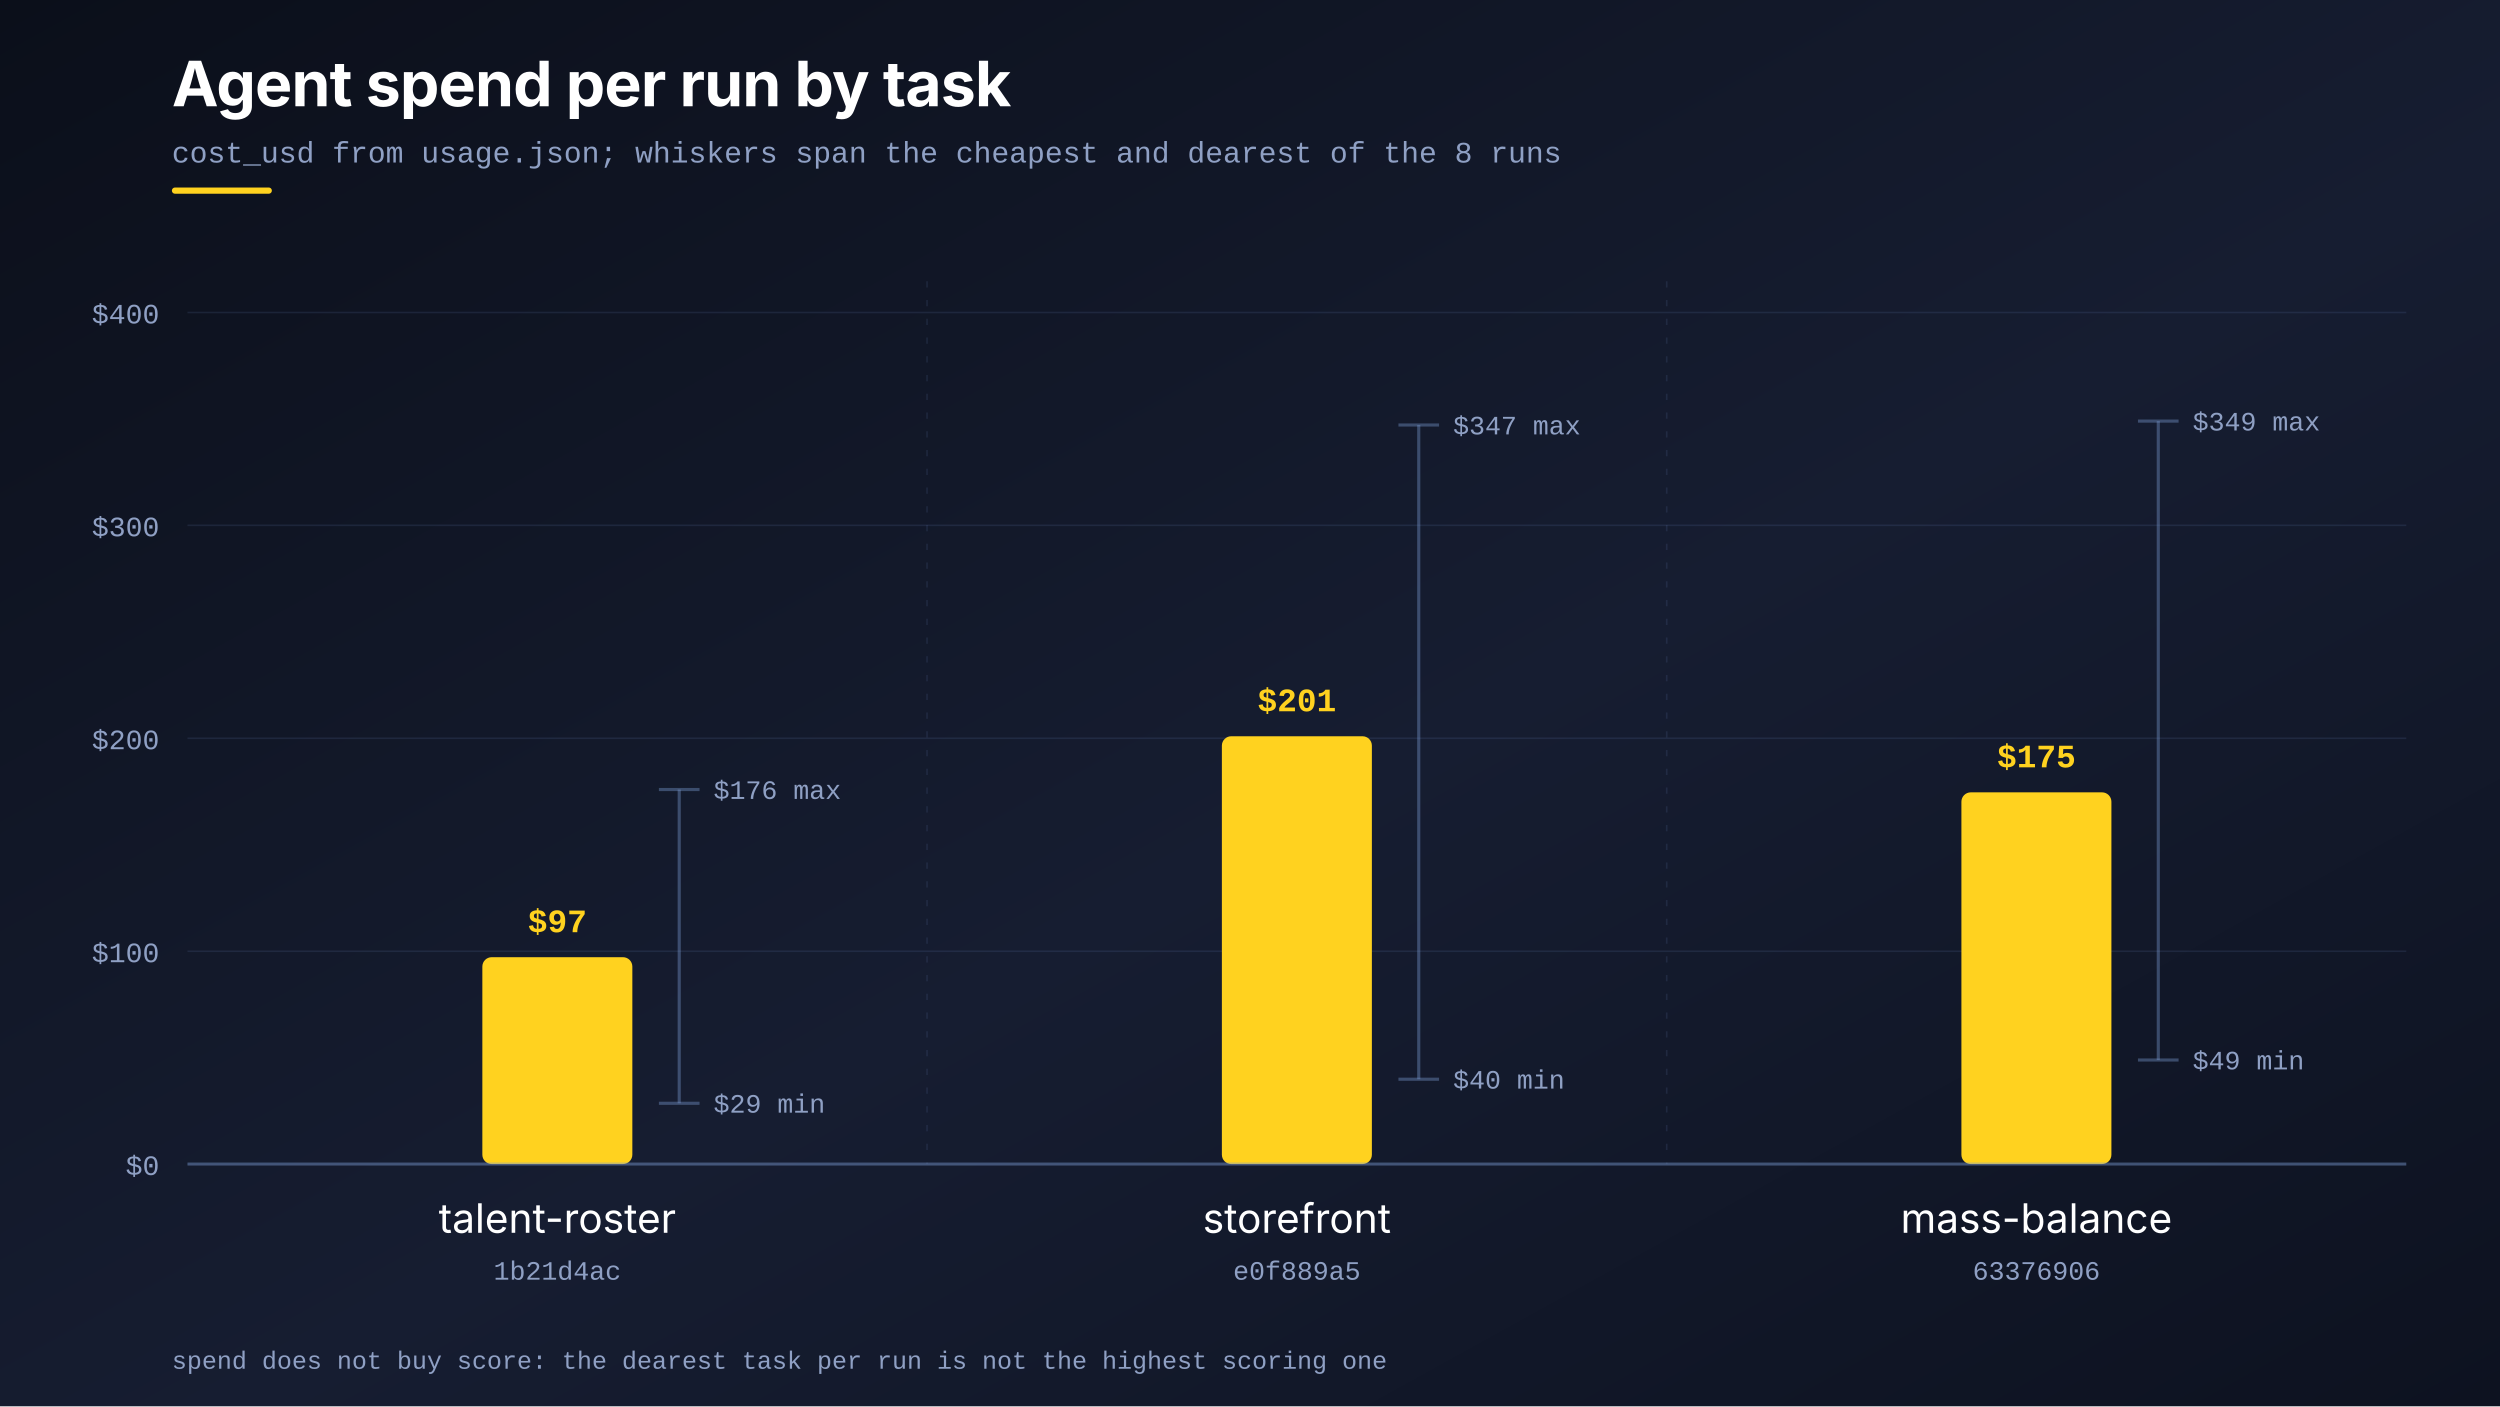
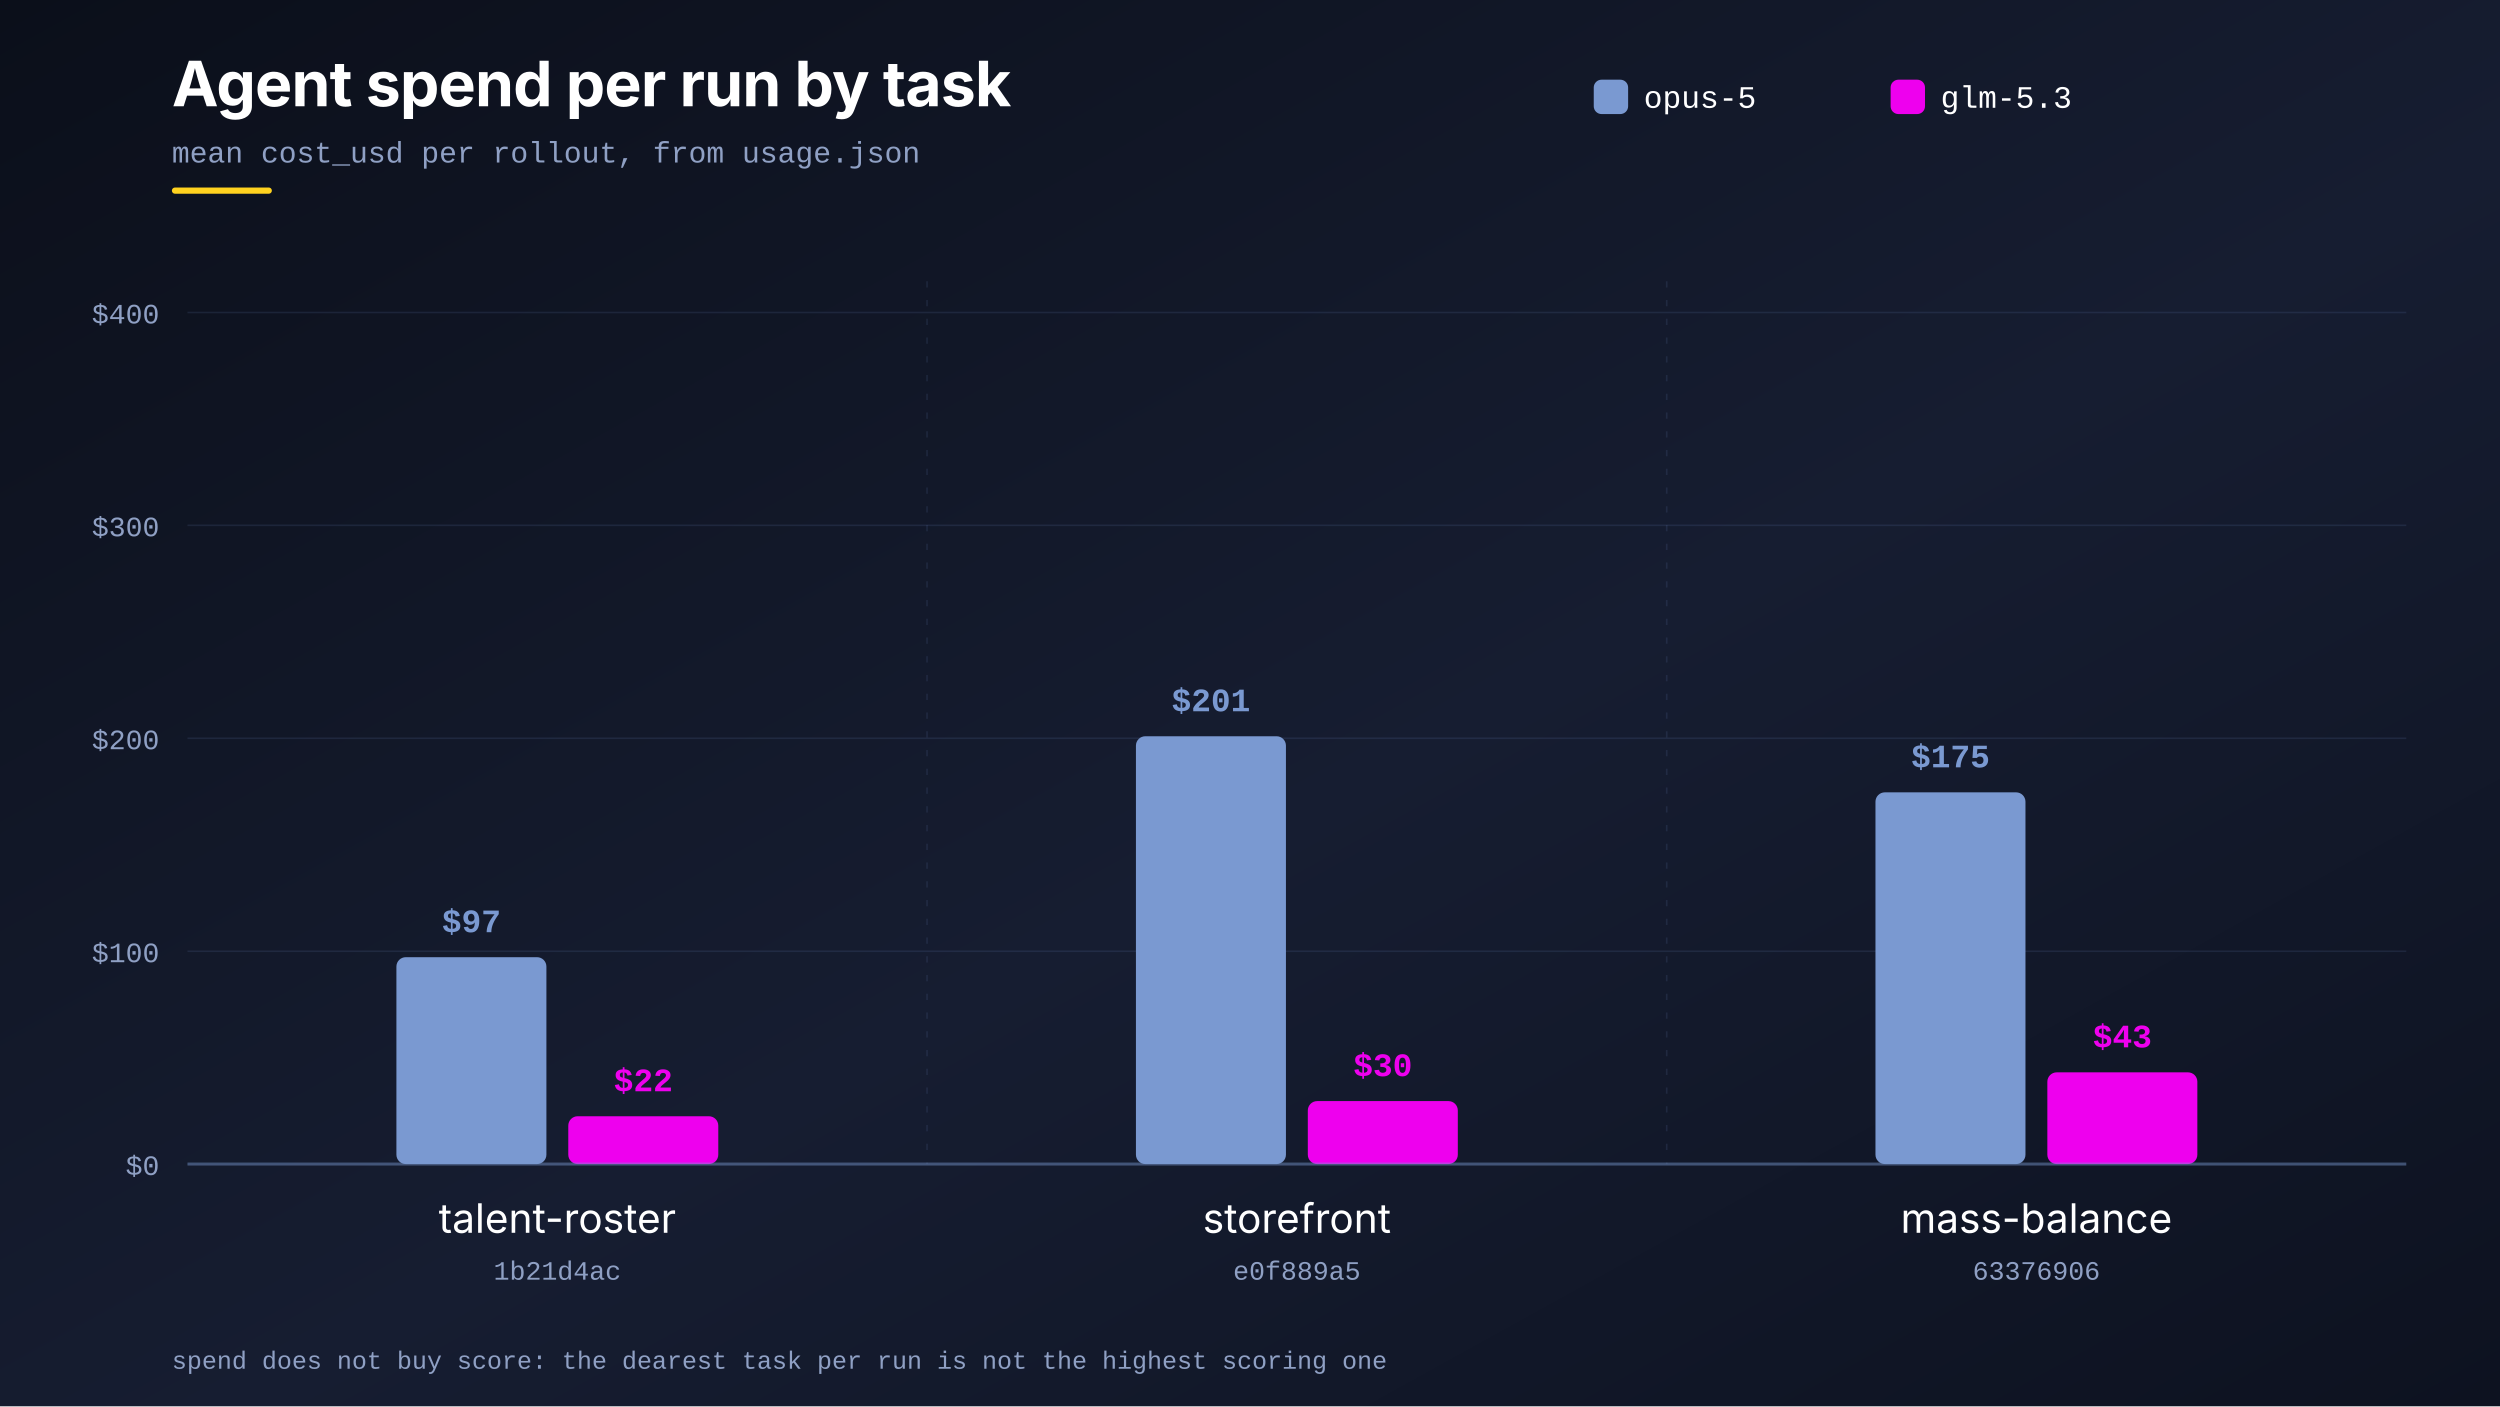
- <svg xmlns="http://www.w3.org/2000/svg" viewBox="0 0 1600 900" width="1600" height="900" role="img" aria-label="Agent spend per run by task. cost_usd from usage.json; whiskers span the cheapest and dearest of the 8 runs">
+ <svg xmlns="http://www.w3.org/2000/svg" viewBox="0 0 1600 900" width="1600" height="900" role="img" aria-label="Agent spend per run by task. mean cost_usd per rollout, from usage.json">
  <defs>
    <linearGradient id="bg" x1="0" y1="0" x2="1" y2="1">
      <stop offset="0%" stop-color="#0b0f1a" />
      <stop offset="55%" stop-color="#161d31" />
      <stop offset="100%" stop-color="#0d1220" />
    </linearGradient>
    <filter id="glow" x="-50%" y="-50%" width="200%" height="200%">
      <feGaussianBlur stdDeviation="6" />
    </filter>
  </defs>
  <rect width="1600" height="900" fill="url(#bg)" />
  <text x="110" y="68" font-family="'DM Sans','Inter','Segoe UI',Roboto,ui-sans-serif,system-ui,sans-serif" font-size="40" font-weight="bold" fill="#ffffff" letter-spacing="-0.5">Agent spend per run by task</text>
-   <text x="110" y="104" font-family="'JetBrains Mono','SF Mono','Berkeley Mono',ui-monospace,'Courier New',monospace" font-size="19" fill="#8fa0c4">cost_usd from usage.json; whiskers span the cheapest and dearest of the 8 runs</text>
+   <text x="110" y="104" font-family="'JetBrains Mono','SF Mono','Berkeley Mono',ui-monospace,'Courier New',monospace" font-size="19" fill="#8fa0c4">mean cost_usd per rollout, from usage.json</text>
  <rect x="110" y="120" width="64" height="4" rx="2" fill="#ffd21f" />
+   <rect x="1020" y="51" width="22" height="22" rx="5" fill="#7a99d1" />
+   <text x="1052" y="69" font-family="'JetBrains Mono','SF Mono','Berkeley Mono',ui-monospace,'Courier New',monospace" font-size="20" fill="#ffffff">opus-5</text>
+   <rect x="1210" y="51" width="22" height="22" rx="5" fill="#ee00ee" />
+   <text x="1242" y="69" font-family="'JetBrains Mono','SF Mono','Berkeley Mono',ui-monospace,'Courier New',monospace" font-size="20" fill="#ffffff">glm-5.3</text>
  <line x1="120" y1="745.0" x2="1540" y2="745.0" stroke="rgba(122,153,209,0.13)" stroke-width="1" />
  <text x="102" y="752.0" text-anchor="end" font-family="'JetBrains Mono','SF Mono','Berkeley Mono',ui-monospace,'Courier New',monospace" font-size="18" fill="#8fa0c4">$0</text>
  <line x1="120" y1="608.8" x2="1540" y2="608.8" stroke="rgba(122,153,209,0.13)" stroke-width="1" />
  <text x="102" y="615.8" text-anchor="end" font-family="'JetBrains Mono','SF Mono','Berkeley Mono',ui-monospace,'Courier New',monospace" font-size="18" fill="#8fa0c4">$100</text>
  <line x1="120" y1="472.5" x2="1540" y2="472.5" stroke="rgba(122,153,209,0.13)" stroke-width="1" />
  <text x="102" y="479.5" text-anchor="end" font-family="'JetBrains Mono','SF Mono','Berkeley Mono',ui-monospace,'Courier New',monospace" font-size="18" fill="#8fa0c4">$200</text>
  <line x1="120" y1="336.2" x2="1540" y2="336.2" stroke="rgba(122,153,209,0.13)" stroke-width="1" />
  <text x="102" y="343.2" text-anchor="end" font-family="'JetBrains Mono','SF Mono','Berkeley Mono',ui-monospace,'Courier New',monospace" font-size="18" fill="#8fa0c4">$300</text>
  <line x1="120" y1="200.0" x2="1540" y2="200.0" stroke="rgba(122,153,209,0.13)" stroke-width="1" />
  <text x="102" y="207.0" text-anchor="end" font-family="'JetBrains Mono','SF Mono','Berkeley Mono',ui-monospace,'Courier New',monospace" font-size="18" fill="#8fa0c4">$400</text>
-   <rect x="308.7" y="612.6" width="96.0" height="132.4" rx="6" fill="#ffd21f" />
-   <text x="356.7" y="596.6" text-anchor="middle" font-family="'JetBrains Mono','SF Mono','Berkeley Mono',ui-monospace,'Courier New',monospace" font-size="21" font-weight="bold" fill="#ffd21f">$97</text>
-   <line x1="434.7" y1="505.3" x2="434.7" y2="706.1" stroke="rgba(122,153,209,0.40)" stroke-width="2" />
-   <line x1="421.7" y1="505.3" x2="447.7" y2="505.3" stroke="rgba(122,153,209,0.40)" stroke-width="2" />
-   <line x1="421.7" y1="706.1" x2="447.7" y2="706.1" stroke="rgba(122,153,209,0.40)" stroke-width="2" />
-   <text x="456.7" y="511.3" font-family="'JetBrains Mono','SF Mono','Berkeley Mono',ui-monospace,'Courier New',monospace" font-size="17" fill="#8fa0c4">$176 max</text>
-   <text x="456.7" y="712.1" font-family="'JetBrains Mono','SF Mono','Berkeley Mono',ui-monospace,'Courier New',monospace" font-size="17" fill="#8fa0c4">$29 min</text>
+   <rect x="253.7" y="612.6" width="96.0" height="132.4" rx="6" fill="#7a99d1" />
+   <text x="301.7" y="596.6" text-anchor="middle" font-family="'JetBrains Mono','SF Mono','Berkeley Mono',ui-monospace,'Courier New',monospace" font-size="21" font-weight="bold" fill="#7a99d1">$97</text>
+   <rect x="363.7" y="714.4" width="96.0" height="30.6" rx="6" fill="#ee00ee" />
+   <text x="411.7" y="698.4" text-anchor="middle" font-family="'JetBrains Mono','SF Mono','Berkeley Mono',ui-monospace,'Courier New',monospace" font-size="21" font-weight="bold" fill="#ee00ee">$22</text>
  <text x="356.7" y="789" text-anchor="middle" font-family="'DM Sans','Inter','Segoe UI',Roboto,ui-sans-serif,system-ui,sans-serif" font-size="26" fill="#ffffff">talent-roster</text>
  <text x="356.7" y="819" text-anchor="middle" font-family="'JetBrains Mono','SF Mono','Berkeley Mono',ui-monospace,'Courier New',monospace" font-size="17" fill="#8fa0c4">1b21d4ac</text>
  <line x1="593.3" y1="180" x2="593.3" y2="745" stroke="rgba(122,153,209,0.13)" stroke-width="1" stroke-dasharray="4 8" />
-   <rect x="782.0" y="471.2" width="96.0" height="273.8" rx="6" fill="#ffd21f" />
-   <text x="830.0" y="455.2" text-anchor="middle" font-family="'JetBrains Mono','SF Mono','Berkeley Mono',ui-monospace,'Courier New',monospace" font-size="21" font-weight="bold" fill="#ffd21f">$201</text>
-   <line x1="908.0" y1="272.0" x2="908.0" y2="690.7" stroke="rgba(122,153,209,0.40)" stroke-width="2" />
-   <line x1="895.0" y1="272.0" x2="921.0" y2="272.0" stroke="rgba(122,153,209,0.40)" stroke-width="2" />
-   <line x1="895.0" y1="690.7" x2="921.0" y2="690.7" stroke="rgba(122,153,209,0.40)" stroke-width="2" />
-   <text x="930.0" y="278.0" font-family="'JetBrains Mono','SF Mono','Berkeley Mono',ui-monospace,'Courier New',monospace" font-size="17" fill="#8fa0c4">$347 max</text>
-   <text x="930.0" y="696.7" font-family="'JetBrains Mono','SF Mono','Berkeley Mono',ui-monospace,'Courier New',monospace" font-size="17" fill="#8fa0c4">$40 min</text>
+   <rect x="727.0" y="471.2" width="96.0" height="273.8" rx="6" fill="#7a99d1" />
+   <text x="775.0" y="455.2" text-anchor="middle" font-family="'JetBrains Mono','SF Mono','Berkeley Mono',ui-monospace,'Courier New',monospace" font-size="21" font-weight="bold" fill="#7a99d1">$201</text>
+   <rect x="837.0" y="704.7" width="96.0" height="40.3" rx="6" fill="#ee00ee" />
+   <text x="885.0" y="688.7" text-anchor="middle" font-family="'JetBrains Mono','SF Mono','Berkeley Mono',ui-monospace,'Courier New',monospace" font-size="21" font-weight="bold" fill="#ee00ee">$30</text>
  <text x="830.0" y="789" text-anchor="middle" font-family="'DM Sans','Inter','Segoe UI',Roboto,ui-sans-serif,system-ui,sans-serif" font-size="26" fill="#ffffff">storefront</text>
  <text x="830.0" y="819" text-anchor="middle" font-family="'JetBrains Mono','SF Mono','Berkeley Mono',ui-monospace,'Courier New',monospace" font-size="17" fill="#8fa0c4">e0f889a5</text>
  <line x1="1066.7" y1="180" x2="1066.7" y2="745" stroke="rgba(122,153,209,0.13)" stroke-width="1" stroke-dasharray="4 8" />
-   <rect x="1255.3" y="507.1" width="96.0" height="237.9" rx="6" fill="#ffd21f" />
-   <text x="1303.3" y="491.1" text-anchor="middle" font-family="'JetBrains Mono','SF Mono','Berkeley Mono',ui-monospace,'Courier New',monospace" font-size="21" font-weight="bold" fill="#ffd21f">$175</text>
-   <line x1="1381.3" y1="269.5" x2="1381.3" y2="678.4" stroke="rgba(122,153,209,0.40)" stroke-width="2" />
-   <line x1="1368.3" y1="269.5" x2="1394.3" y2="269.5" stroke="rgba(122,153,209,0.40)" stroke-width="2" />
-   <line x1="1368.3" y1="678.4" x2="1394.3" y2="678.4" stroke="rgba(122,153,209,0.40)" stroke-width="2" />
-   <text x="1403.3" y="275.5" font-family="'JetBrains Mono','SF Mono','Berkeley Mono',ui-monospace,'Courier New',monospace" font-size="17" fill="#8fa0c4">$349 max</text>
-   <text x="1403.3" y="684.4" font-family="'JetBrains Mono','SF Mono','Berkeley Mono',ui-monospace,'Courier New',monospace" font-size="17" fill="#8fa0c4">$49 min</text>
+   <rect x="1200.3" y="507.1" width="96.0" height="237.9" rx="6" fill="#7a99d1" />
+   <text x="1248.3" y="491.1" text-anchor="middle" font-family="'JetBrains Mono','SF Mono','Berkeley Mono',ui-monospace,'Courier New',monospace" font-size="21" font-weight="bold" fill="#7a99d1">$175</text>
+   <rect x="1310.3" y="686.3" width="96.0" height="58.7" rx="6" fill="#ee00ee" />
+   <text x="1358.3" y="670.3" text-anchor="middle" font-family="'JetBrains Mono','SF Mono','Berkeley Mono',ui-monospace,'Courier New',monospace" font-size="21" font-weight="bold" fill="#ee00ee">$43</text>
  <text x="1303.3" y="789" text-anchor="middle" font-family="'DM Sans','Inter','Segoe UI',Roboto,ui-sans-serif,system-ui,sans-serif" font-size="26" fill="#ffffff">mass-balance</text>
  <text x="1303.3" y="819" text-anchor="middle" font-family="'JetBrains Mono','SF Mono','Berkeley Mono',ui-monospace,'Courier New',monospace" font-size="17" fill="#8fa0c4">63376906</text>
  <line x1="120" y1="745" x2="1540" y2="745" stroke="rgba(122,153,209,0.40)" stroke-width="2" />
  <text x="110" y="876" font-family="'JetBrains Mono','SF Mono','Berkeley Mono',ui-monospace,'Courier New',monospace" font-size="16" fill="#8fa0c4">spend does not buy score: the dearest task per run is not the highest scoring one</text>
</svg>
